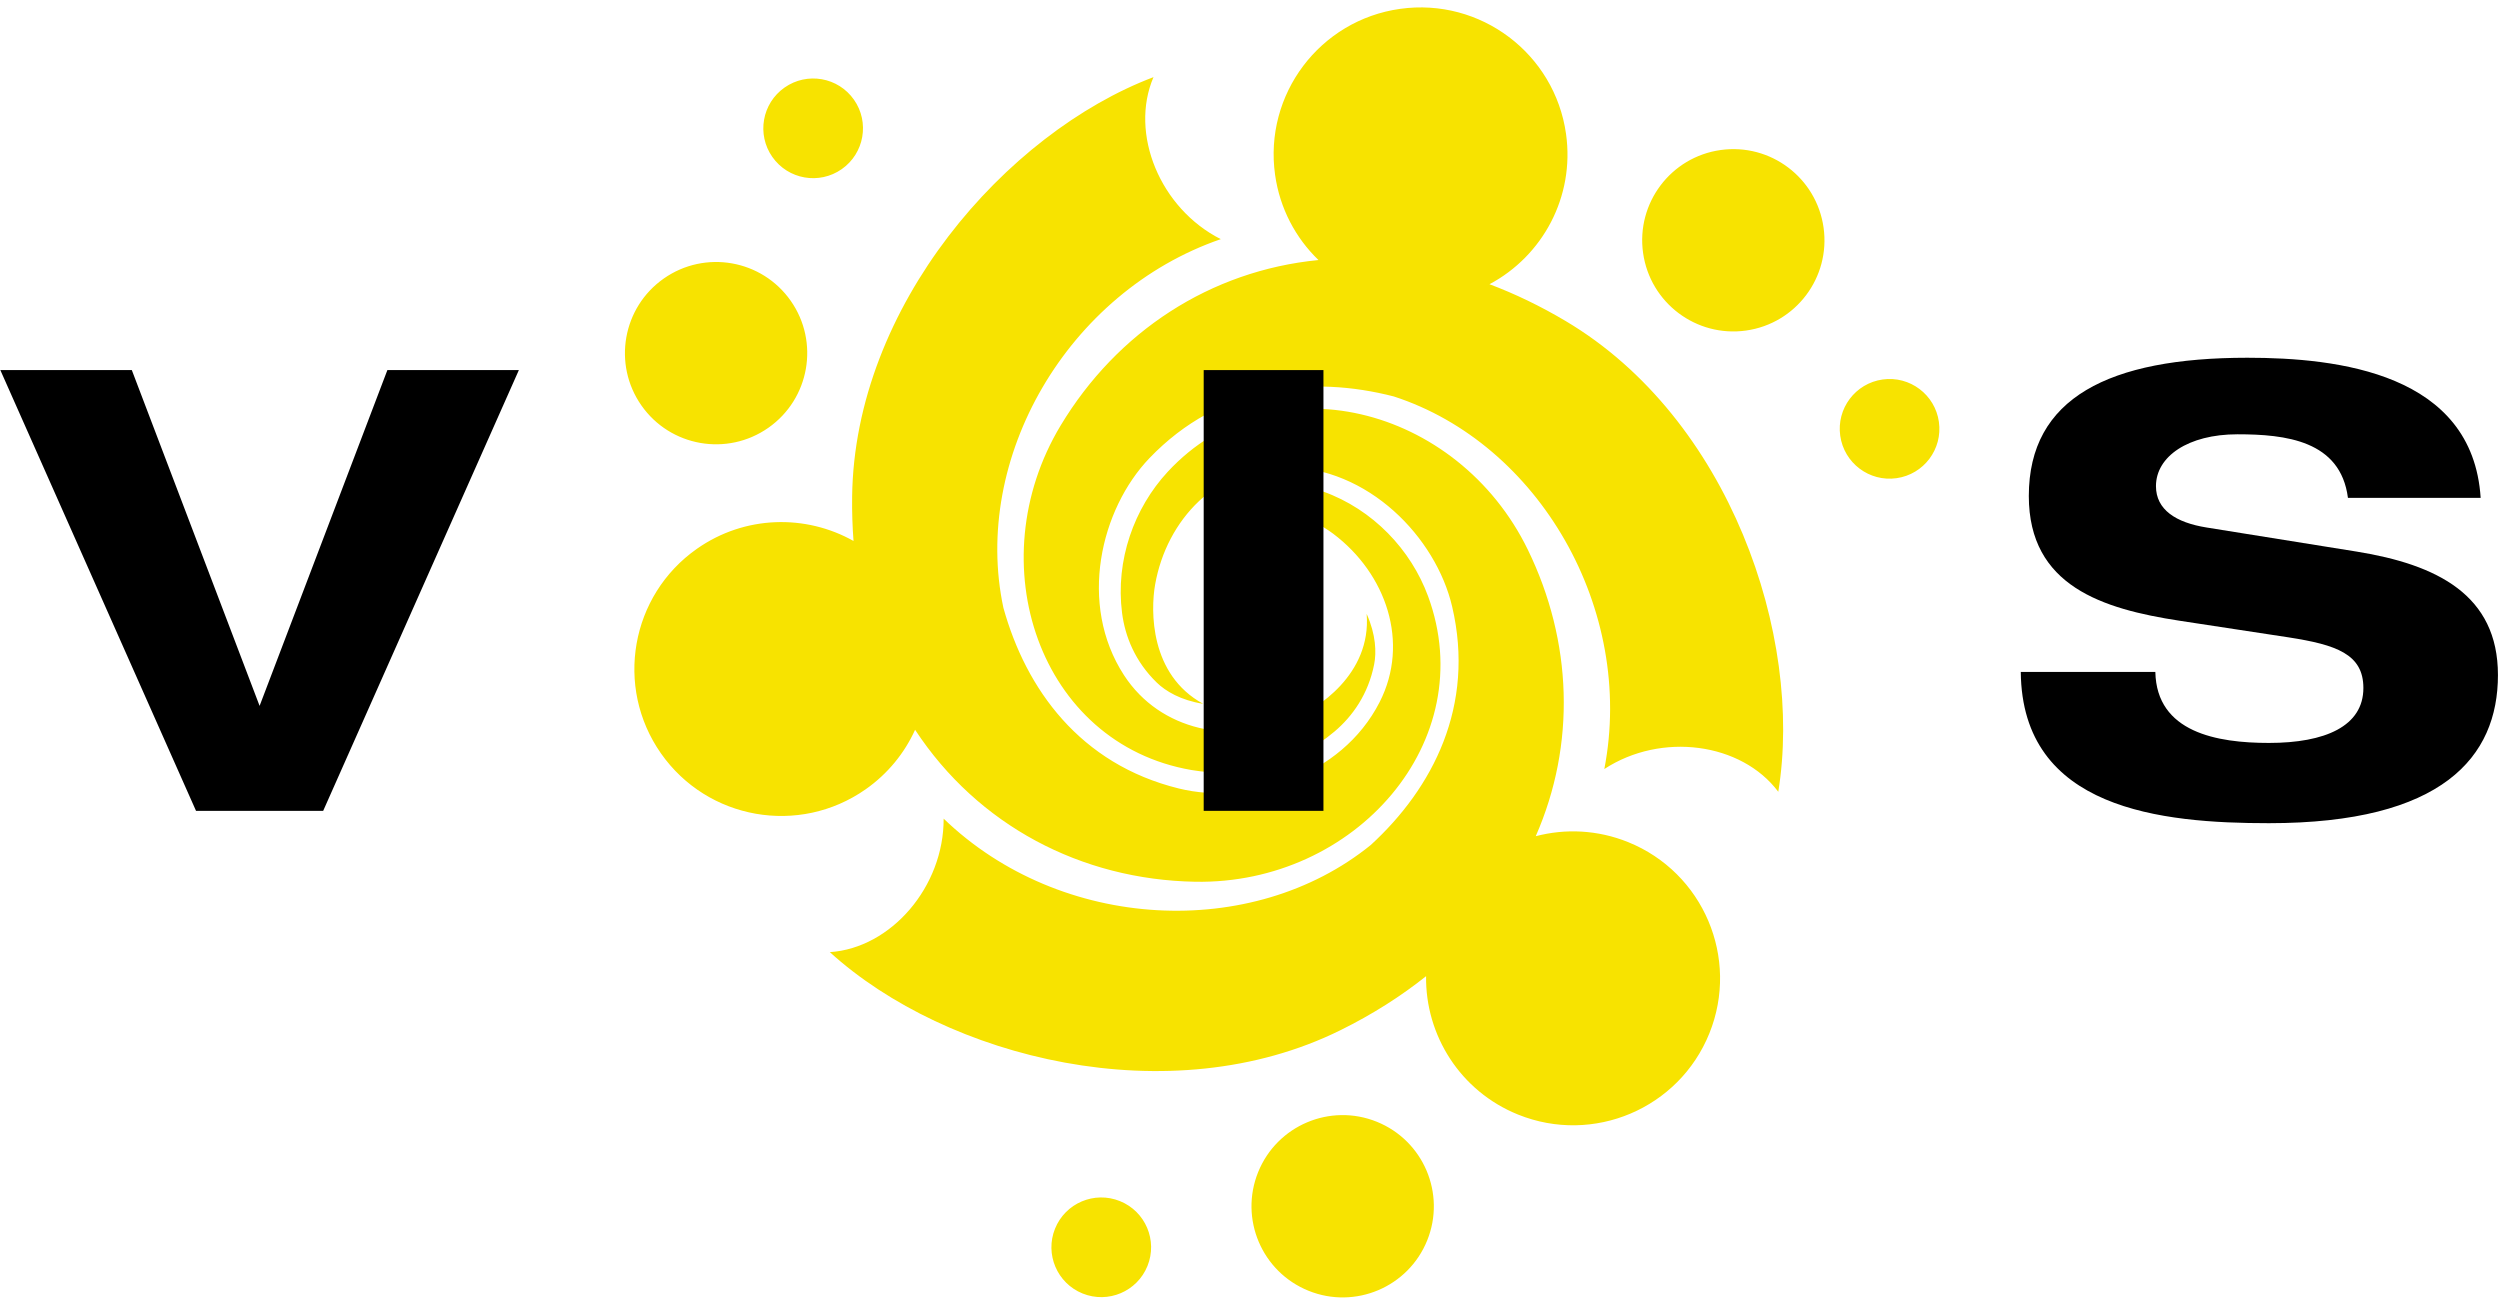
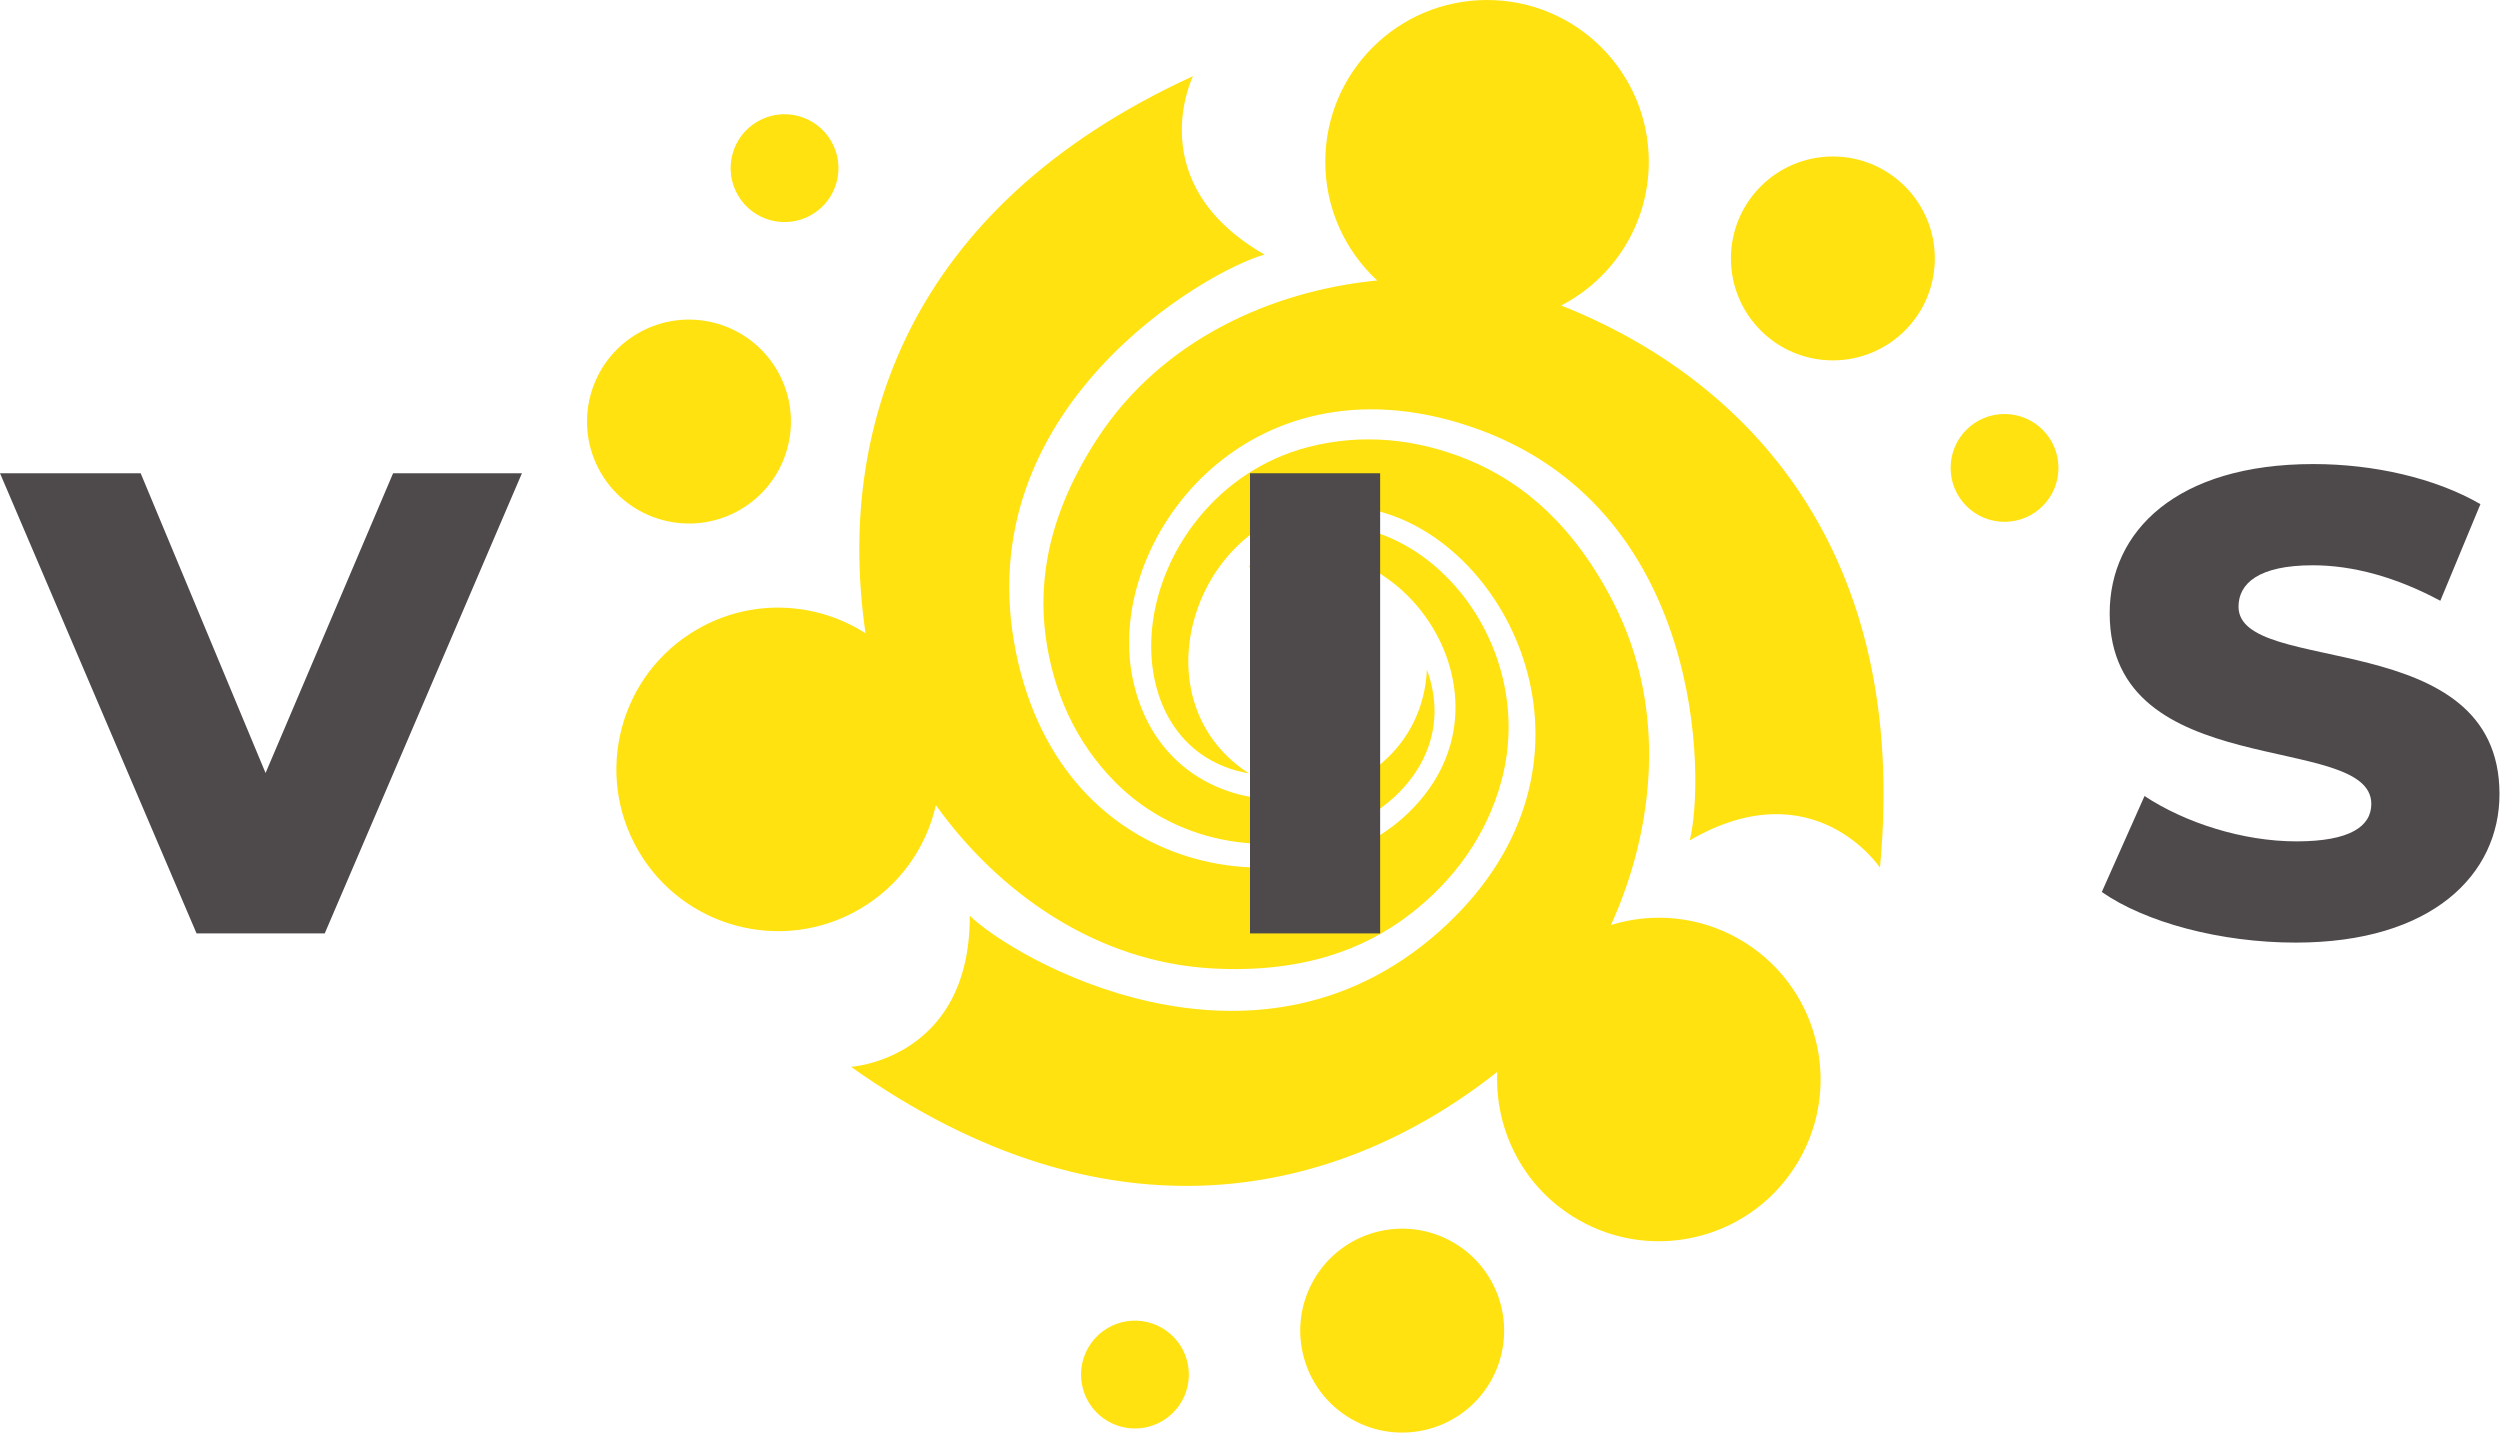
- <svg xmlns="http://www.w3.org/2000/svg" version="1.1" id="svg2" x="0px" y="0px" viewBox="0 0 288.75 150" enable-background="new 0 0 288.75 150" xml:space="preserve">
-   <g id="g10" transform="matrix(1.25,0,0,-1.25,0,150)">
-     <g id="g12" transform="scale(0.1,0.1)">
-       <path id="path14" fill="#F7E300" d="M1209.102,7.32    c-43.141,17.414-63.992,66.493-46.586,109.626c17.414,43.125,66.5,63.976,109.64,46.554c43.141-17.422,63.993-66.5,46.578-109.625    C1301.328,10.75,1252.234-10.094,1209.102,7.32z M1000.328,4.805c-23.586,9.523-34.988,36.351-25.469,59.93    c9.52,23.586,36.352,34.984,59.942,25.453c23.59-9.515,34.988-36.351,25.469-59.93C1050.75,6.672,1023.91-4.718,1000.328,4.805z     M1065.832,1128.73c-22.344-52.199,6.027-121.32,62.168-149.703c-142.086-49.011-230.258-202.832-200.863-340.633    c20.824-74.934,70.578-144.449,162.152-166.973c63.493-15.602,150.07,10.203,185.539,79.922    c27.883,54.82,6.211,118.492-42.922,155.457c-19.141,14.41-71.782,42.324-118.266,10.367    c12.359,17.07,26.359,25.715,36.969,29.328c26.539,9.035,51.422,6.687,71.874-0.637c46.282-16.57,81.305-53.953,97.063-96.801    c49.273-133.902-67.258-266.465-215.227-263.793c-105.37,1.898-200.777,52.11-258.773,140.406    c-9.707-21.398-25.094-40.555-45.73-55.016c-61.43-43.046-146.09-28.172-189.098,33.227    c-43.011,61.398-28.082,146.058,33.344,189.105c44.222,30.989,100.492,31.958,144.594,7.153    c-1.015,13.258-1.457,26.875-1.289,40.84C789.465,917.141,929.55,1077.149,1065.832,1128.73z M1684.984,989.703    c6.485-46.062-25.586-88.653-71.633-95.129c-46.062-6.477-88.648,25.613-95.14,71.676c-6.493,46.058,25.578,88.648,71.64,95.129    C1635.898,1067.859,1678.484,1035.77,1684.984,989.703z M1791.547,810.16c3.554-25.179-13.985-48.469-39.157-52.008    c-25.179-3.542-48.469,14-52.015,39.188c-3.555,25.183,13.984,48.465,39.164,52.008C1764.711,852.89,1788,835.344,1791.547,810.16    z M1447.016,1076.25c8.195-58.141-21.727-112.848-70.727-138.867c23.305-8.754,46.79-20.016,70.258-33.946    c151.515-89.898,220.054-291.219,196.578-435.031c-34.031,45.445-108.086,55.438-160.734,21    c28.594,147.566-60.531,300.832-194.562,344.281c-75.312,19.43-160.386,11.102-225.679-56.949    c-45.258-47.176-66.203-135.058-23.559-200.637c33.531-51.562,99.52-64.625,156.09-40.554c22.054,9.374,72.554,41,68.117,97.238    c8.602-19.238,9.094-35.687,6.914-46.683c-5.446-27.508-19.922-47.875-36.493-61.93c-37.484-31.797-87.378-43.438-132.359-35.664    c-140.602,24.289-197.144,191.484-120.847,318.293c52.137,86.656,138.206,143.121,238.254,152.922    c-21.031,20.305-35.695,47.528-40.086,78.727c-10.462,74.262,41.25,142.922,115.492,153.359    C1367.906,1202.25,1436.57,1150.519,1447.016,1076.25z M766.766,320.218c56.656,3.798,105.367,60.454,105.164,123.36    c108.18-104.352,285.262-113.078,394.695-24.328c57.313,52.578,96.672,128.468,75.157,220.285    c-14.922,63.652-77.211,129.082-155.438,129.031c-61.504-0.039-108.394-48.258-119.035-108.82    c-4.137-23.602-5.118-83.168,44.461-110.09c-20.82,3.266-34.879,11.821-42.918,19.633c-20.101,19.539-29.301,42.782-32.062,64.336    c-6.25,48.762,11.161,96.934,42.18,130.43c96.938,104.688,267.961,61.047,332.766-72.004    c41.266-84.738,44.484-179.91,7.282-264.706c27.328,7.187,57.109,5.953,85.343-5.446    c69.539-28.086,103.157-107.211,75.094-176.726c-28.078-69.531-107.218-103.118-176.766-75.031    c-53.515,21.61-85.758,73.453-84.984,127.875c-23.11-18.469-49.438-35.234-79.023-49.875    C1080.77,170.039,874.598,222.203,766.766,320.218z M613.348,942.652c38.102,26.703,90.613,17.477,117.297-20.609    c26.683-38.086,17.43-90.606-20.668-117.309c-38.098-26.703-90.614-17.477-117.297,20.61    C565.996,863.43,575.25,915.95,613.348,942.652z M724.942,1119.121c20.832,14.609,49.542,9.559,64.129-11.262    c14.59-20.82,9.531-49.539-11.301-64.141c-20.828-14.598-49.539-9.558-64.129,11.27    C699.05,1075.809,704.114,1104.531,724.942,1119.121" />
-       <path id="path16" d="M181.117,450.782h117.5l180.809,407.25H357.934L239.867,547.75    L121.801,858.031H0.313L181.117,450.782" />
-       <path id="path18" d="M1112.211,450.782h110.656v407.25h-110.656V450.782z" />
-       <path id="path20" d="M2292.125,739.965c-7.414,115.215-131.75,129.477-215.594,129.477    c-127.766,0-201.906-37.074-201.906-127.762c0-83.278,68.438-104.383,139.164-115.219l100.962-15.398    c43.906-6.844,69.015-15.398,69.015-46.774c0-35.367-35.367-50.758-87.282-50.758c-47.906,0-103.804,9.695-104.945,65.594    h-124.336c1.141-127.203,130.047-139.75,229.281-139.75c160.282,0,211.618,61.031,211.618,136.89    c0,74.152-56.477,102.098-130.618,114.078L2038.89,712.59c-28.515,4.562-46.781,16.539-46.781,38.215    c0,27.378,29.656,47.91,75.289,47.91c44.492,0,95.258-5.703,102.102-58.75H2292.125" />
-     </g>
+ <svg xmlns="http://www.w3.org/2000/svg" width="100%" height="100%" viewBox="0 0 3036 1740" version="1.1" xml:space="preserve" style="fill-rule:evenodd;clip-rule:evenodd;stroke-linejoin:round;stroke-miterlimit:2;">
+   <path d="M1764.72,1508.7C1705.51,1474.51 1629.79,1494.8 1595.6,1554.01C1561.41,1613.23 1581.7,1688.95 1640.92,1723.14C1700.13,1757.32 1775.85,1737.04 1810.04,1677.82C1844.23,1618.6 1823.94,1542.89 1764.72,1508.7ZM1411.01,1612.57C1379.69,1594.48 1339.65,1605.22 1321.57,1636.53C1303.48,1667.85 1314.22,1707.9 1345.53,1725.98C1376.85,1744.05 1416.9,1733.33 1434.98,1702.01C1453.06,1670.69 1442.33,1630.65 1411.01,1612.57ZM2112.7,1140.8C2063.35,1112.31 2006.78,1107.7 1956.32,1123.33C2009.24,1006.71 2025.06,860.925 1959.83,732.725C1912.03,638.767 1850.16,585.742 1782.16,558.017C1721.04,533.1 1654.5,525.625 1587.82,543.15C1478.71,571.838 1408.74,668.483 1399.16,762.296C1390.64,845.808 1429.56,924.113 1516.73,939.246C1355.99,835.575 1479.07,555.233 1686.79,624.625C1846.34,677.925 1961.75,941.388 1747.41,1131.52C1520.3,1332.97 1229.6,1163.1 1177.71,1112C1178.15,1286.35 1033.5,1295.54 1033.5,1295.54C1347.3,1518.63 1625.99,1453.8 1818.28,1301.66C1814.99,1372.68 1850.44,1443.04 1916.27,1481.04C2010.22,1535.28 2130.36,1503.09 2184.6,1409.14C2238.85,1315.19 2206.65,1195.05 2112.7,1140.8ZM1136.54,977.767C1211.07,1081.91 1329.41,1168.5 1473.05,1176.11C1578.33,1181.69 1655.18,1154.63 1713.18,1109.6C1765.33,1069.13 1805.08,1015.24 1823.23,948.729C1852.95,839.892 1804.23,730.971 1727.78,675.775C1659.72,626.638 1572.44,621.192 1515.75,689.117C1685.9,601.742 1867.15,848.504 1703.19,993.7C1577.26,1105.23 1291.38,1073.45 1233.9,792.75C1172.99,495.346 1465.45,328.537 1535.65,309.142C1384.44,222.346 1448.81,92.483 1448.81,92.483C1098.7,252.708 1015.5,526.463 1051.11,769.058C991.25,730.696 912.596,726.221 846.771,764.225C752.821,818.471 720.625,938.608 774.871,1032.56C829.121,1126.52 949.254,1158.71 1043.21,1104.47C1092.57,1075.97 1124.84,1029.28 1136.54,977.767ZM1895.95,370.975C1959.1,338.313 2002.3,272.433 2002.3,196.433C2002.3,87.942 1914.35,0 1805.86,0C1697.37,0 1609.42,87.942 1609.42,196.433C1609.42,253.421 1633.72,304.717 1672.48,340.596C1545.03,353.079 1410.87,412.267 1332.46,532.854C1274.99,621.233 1260,701.325 1269.99,774.071C1278.98,839.471 1305.77,900.833 1354.28,949.813C1433.69,1029.97 1552.37,1042.24 1638.4,1003.62C1714.98,969.25 1763.34,896.388 1732.85,813.333C1723.45,1004.38 1419.13,1037.96 1375.36,823.371C1341.74,658.542 1512.2,426.854 1784.04,517.425C2072.05,613.383 2070.29,950.063 2051.97,1020.56C2202.75,933 2283.03,1053.67 2283.03,1053.67C2319.33,670.367 2123.84,461.438 1895.95,370.975ZM898.592,619.158C957.808,584.971 978.1,509.25 943.904,450.033C909.721,390.817 834,370.529 774.783,404.717C715.567,438.904 695.279,514.621 729.467,573.842C763.658,633.058 839.379,653.346 898.592,619.158ZM2434.31,502.746C2398.15,502.746 2368.83,532.063 2368.83,568.229C2368.83,604.392 2398.15,633.704 2434.31,633.704C2470.47,633.704 2499.78,604.392 2499.78,568.229C2499.78,532.063 2470.47,502.746 2434.31,502.746ZM2225.83,190.033C2157.45,190.033 2102.03,245.458 2102.03,313.842C2102.03,382.217 2157.45,437.646 2225.83,437.646C2294.21,437.646 2349.64,382.217 2349.64,313.842C2349.64,245.458 2294.21,190.033 2225.83,190.033ZM985.496,260.904C1016.81,242.821 1027.55,202.775 1009.46,171.463C991.383,140.142 951.337,129.408 920.017,147.492C888.696,165.571 877.967,205.617 896.05,236.933C914.129,268.254 954.179,278.988 985.496,260.904Z" style="fill:rgb(255,226,16);fill-rule:nonzero;" />
+   <g transform="matrix(4.16667,0,0,4.16667,-236.246,-373.304)">
+     <path d="M208.819,227.526L151.343,361.638L113.983,361.638L56.699,227.526L97.698,227.526L134.1,314.89L171.268,227.526L208.819,227.526Z" style="fill:rgb(78,74,75);fill-rule:nonzero;" />
+   </g>
+   <g transform="matrix(4.16667,0,0,4.16667,-236.246,-373.304)">
+     <rect x="421.015" y="227.526" width="37.934" height="134.112" style="fill:rgb(78,74,75);fill-rule:nonzero;" />
+   </g>
+   <g transform="matrix(4.16667,0,0,4.16667,-236.246,-373.304)">
+     <path d="M669.279,349.568L681.733,321.596C693.612,329.451 710.47,334.816 725.989,334.816C741.7,334.816 747.831,330.409 747.831,323.894C747.831,302.628 671.579,318.147 671.579,268.334C671.579,244.387 691.121,224.845 730.97,224.845C748.406,224.845 766.415,228.868 779.634,236.531L767.947,264.694C755.11,257.797 742.466,254.348 730.779,254.348C714.878,254.348 709.13,259.713 709.13,266.419C709.13,286.919 785.19,271.591 785.19,321.021C785.19,344.394 765.647,364.319 725.798,364.319C703.766,364.319 681.924,358.381 669.279,349.568Z" style="fill:rgb(78,74,75);fill-rule:nonzero;" />
  </g>
</svg>
